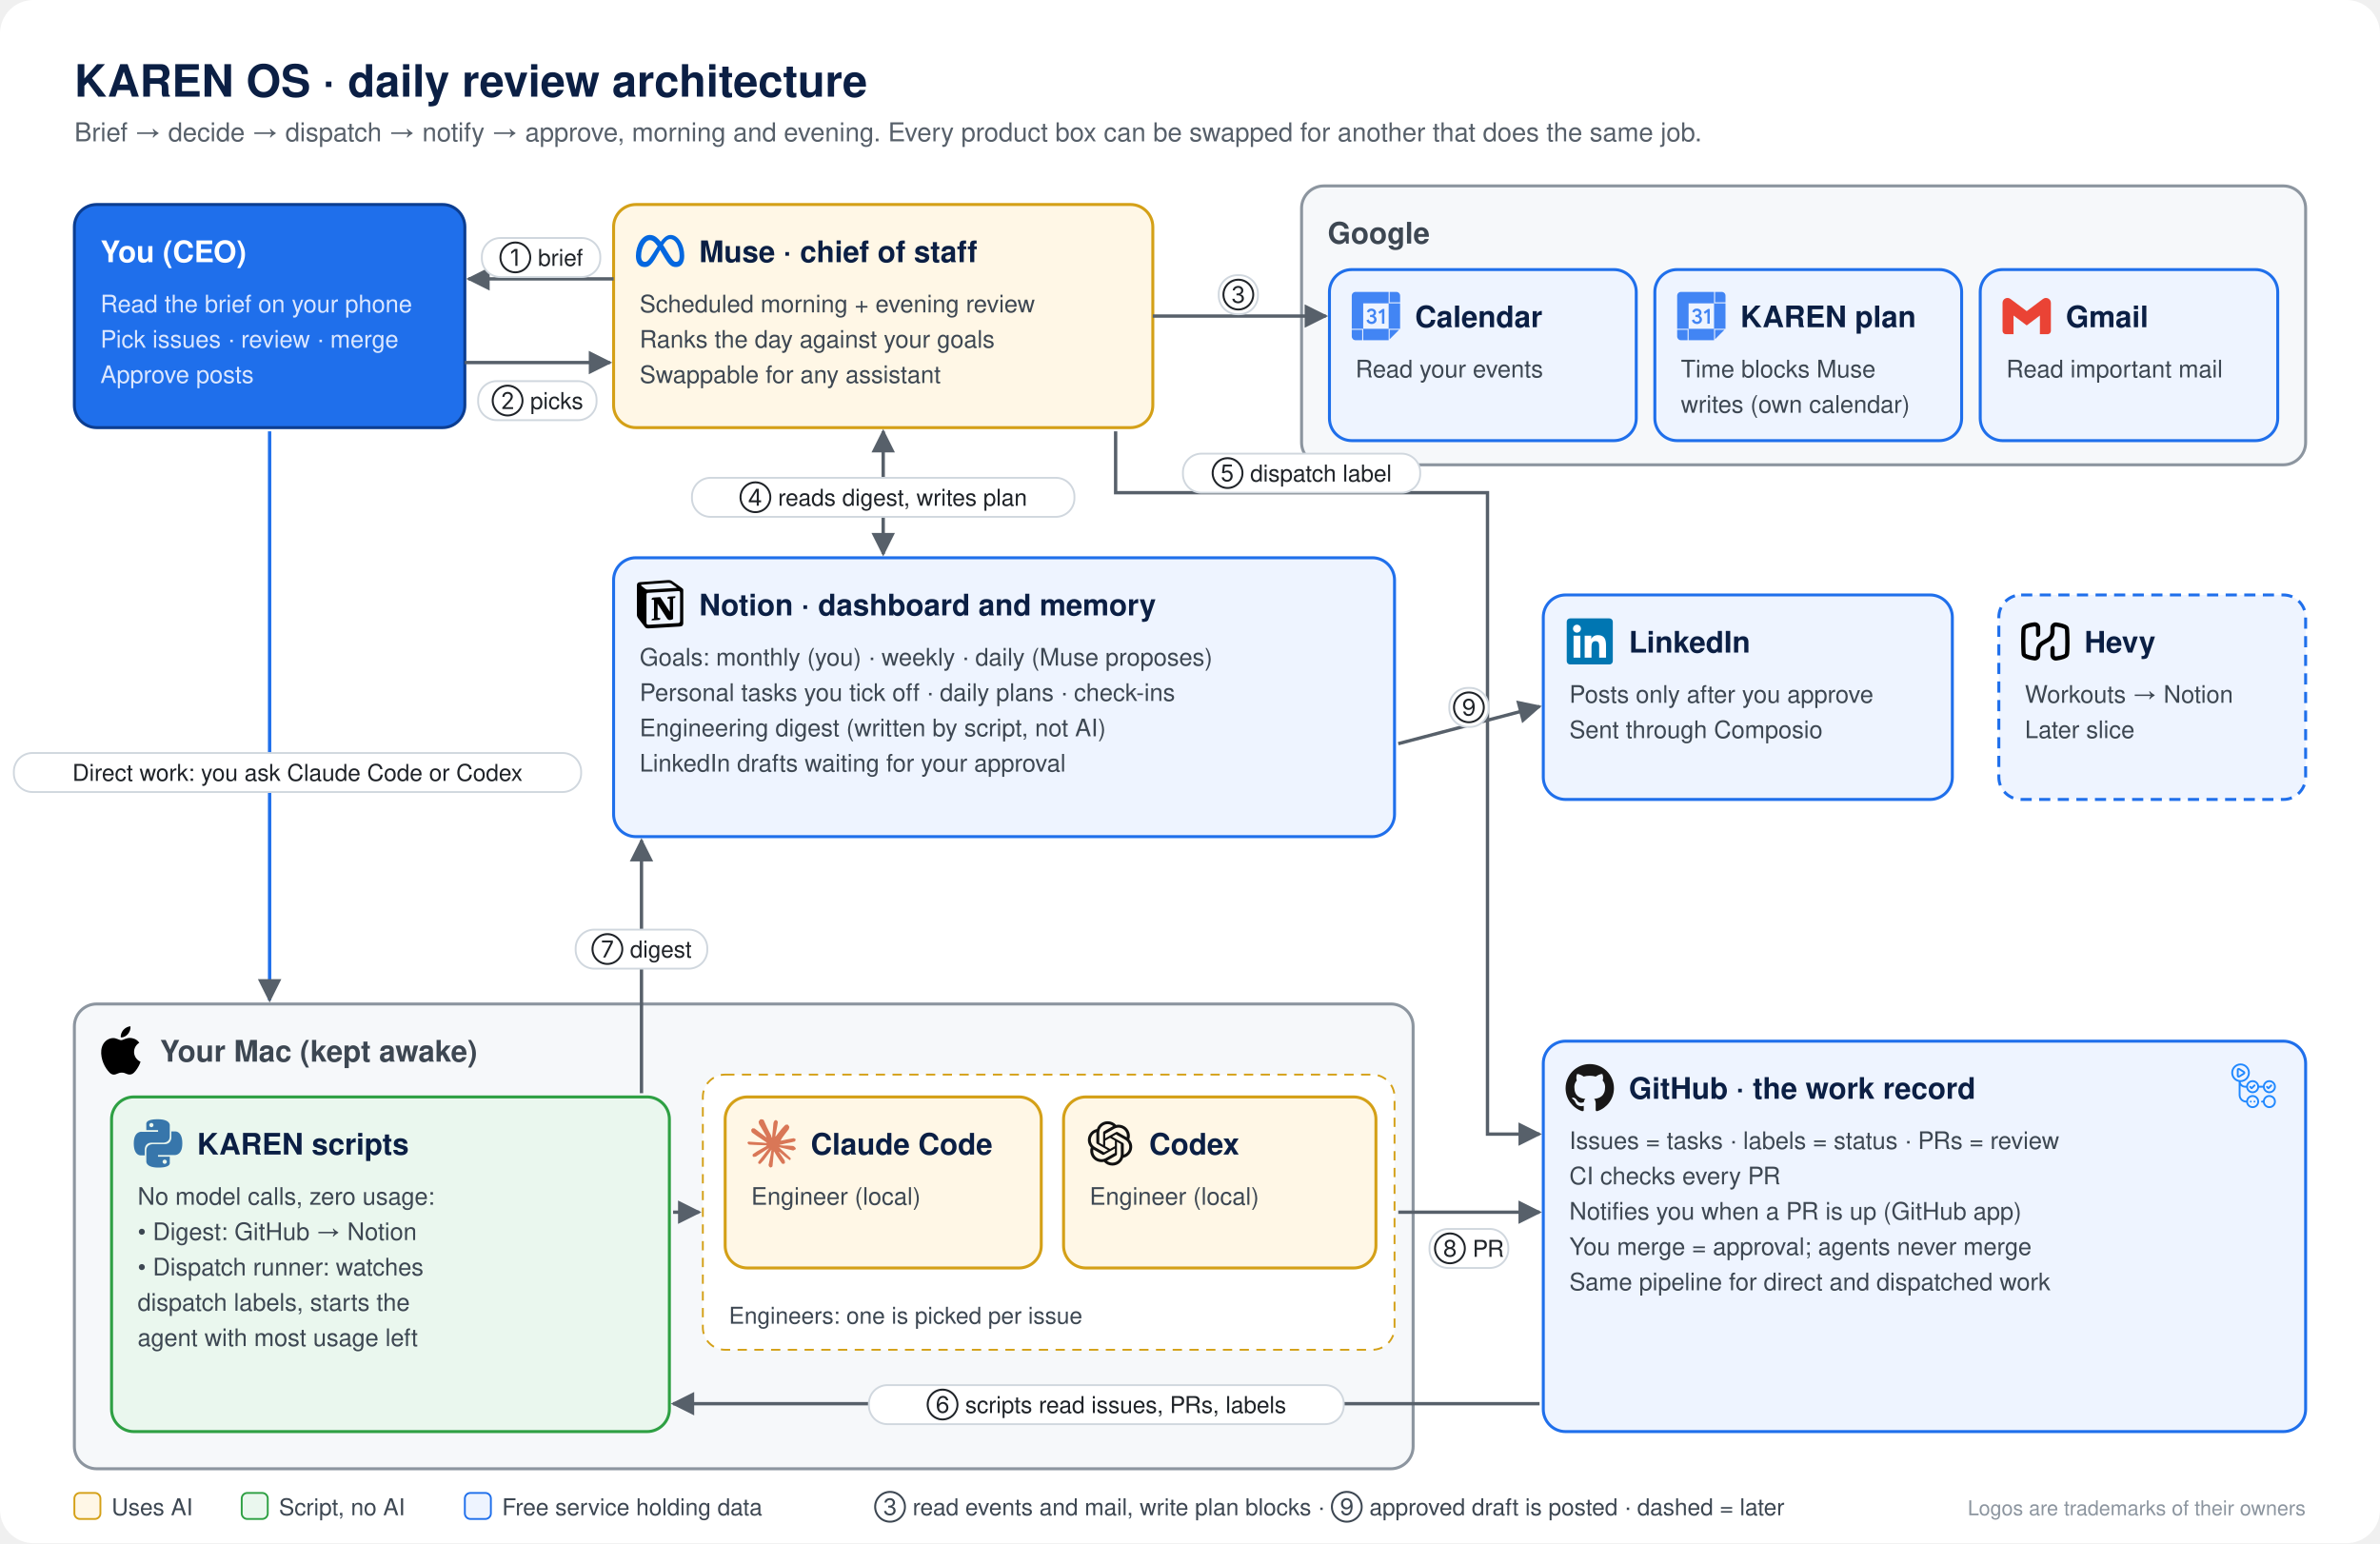
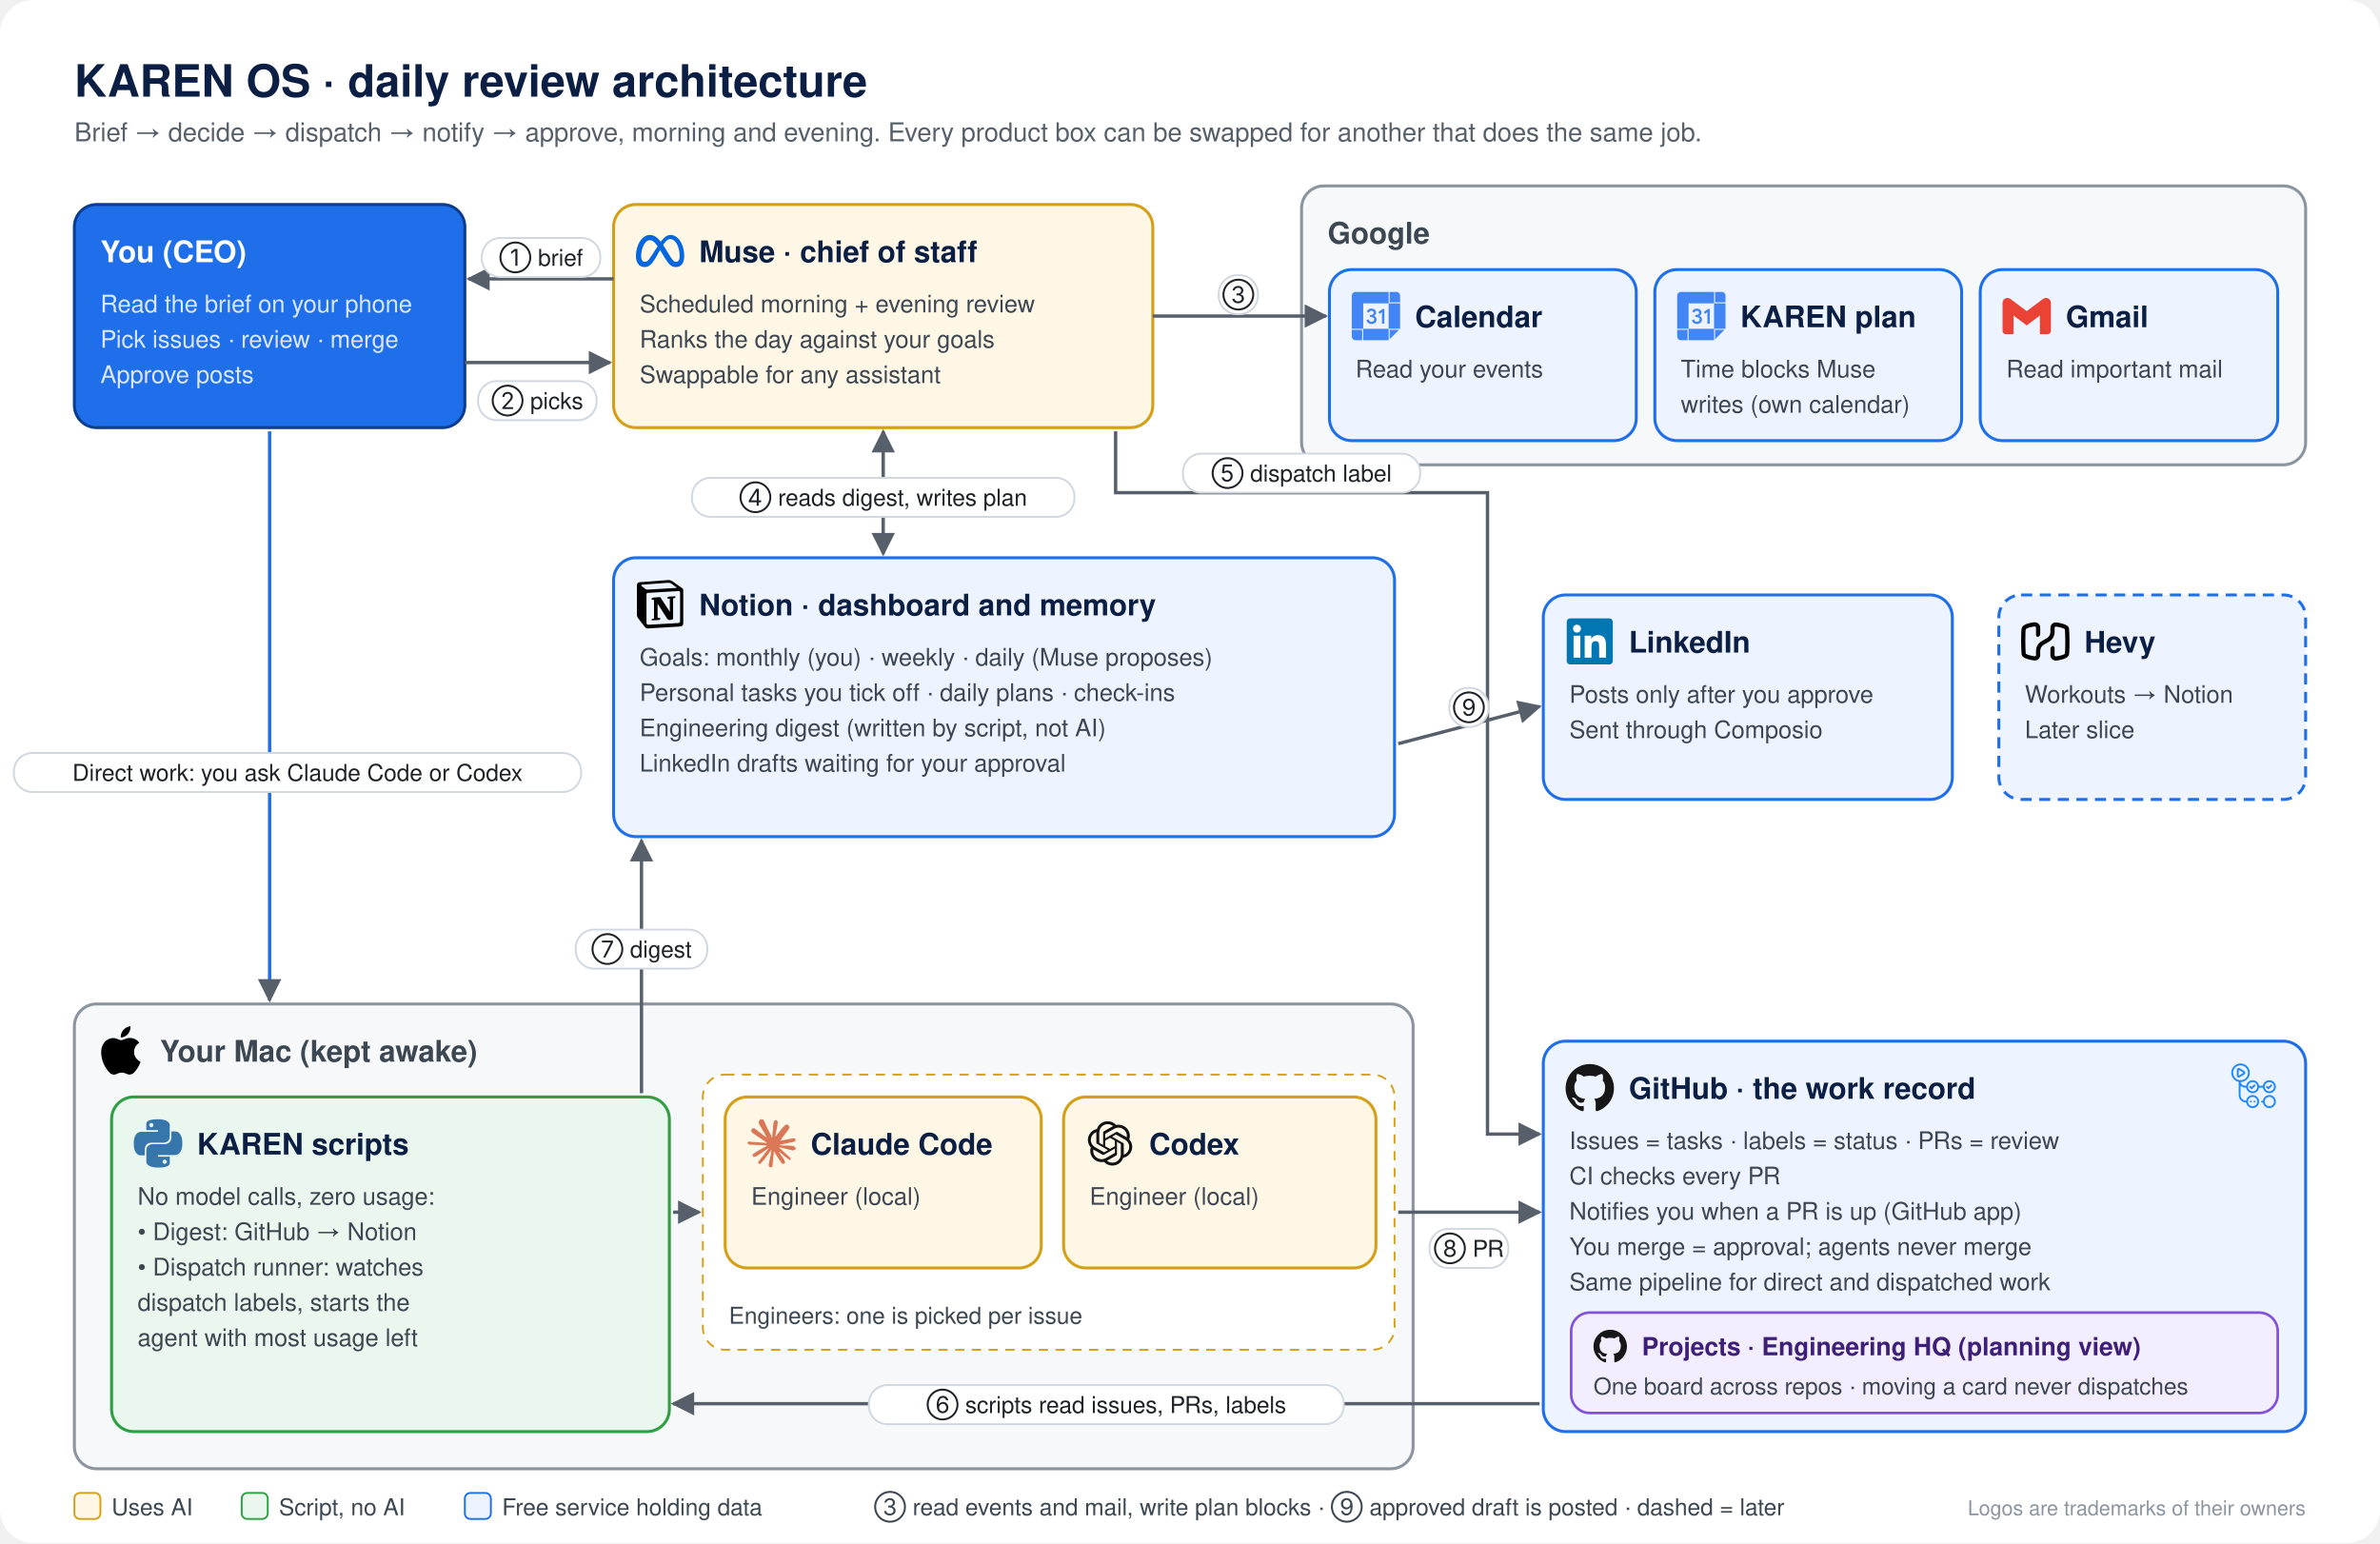
<svg xmlns="http://www.w3.org/2000/svg" viewBox="0 0 1280 830" width="1280" height="830" font-family="-apple-system, BlinkMacSystemFont, 'Segoe UI', Helvetica, Arial, sans-serif" role="img" aria-labelledby="t d">
  <defs>
    <marker id="ah" viewBox="0 0 10 10" refX="9" refY="5" markerWidth="7" markerHeight="7" orient="auto-start-reverse">
      <path d="M0 0L10 5L0 10z" fill="#57606a" />
    </marker>
  </defs>
  <rect width="1280" height="830" rx="18" fill="#ffffff" />
  <text x="40" y="52" font-size="24" font-weight="800" fill="#0b1f44">KAREN OS · daily review architecture</text>
  <text x="40" y="76" font-size="14" fill="#57606a">Brief → decide → dispatch → notify → approve, morning and evening. Every product box can be swapped for another that does the same job.</text>
  <rect x="700" y="100" width="540" height="150" rx="12" fill="#f6f8fa" stroke="#8c959f" stroke-width="1.6" />
  <text x="714" y="131" font-size="16" font-weight="700" fill="#3d4752">Google</text>
  <rect x="40" y="540" width="720" height="250" rx="12" fill="#f6f8fa" stroke="#8c959f" stroke-width="1.6" />
  <svg x="52" y="552" width="26" height="26" viewBox="0 0 24 24" fill="#000000" aria-hidden="true">
    <path d="M12.152 6.896c-.948 0-2.415-1.078-3.96-1.04-2.04.027-3.91 1.183-4.961 3.014-2.117 3.675-.546 9.103 1.519 12.09 1.013 1.454 2.208 3.09 3.792 3.039 1.52-.065 2.09-.987 3.935-.987 1.831 0 2.35.987 3.96.948 1.637-.026 2.676-1.48 3.676-2.948 1.156-1.688 1.636-3.325 1.662-3.415-.039-.013-3.182-1.221-3.22-4.857-.026-3.04 2.48-4.494 2.597-4.559-1.429-2.09-3.623-2.324-4.39-2.376-2-.156-3.675 1.09-4.61 1.09zM15.53 3.83c.843-1.012 1.4-2.427 1.245-3.83-1.207.052-2.662.805-3.532 1.818-.78.896-1.454 2.338-1.273 3.714 1.338.104 2.715-.688 3.559-1.701" />
  </svg>
  <text x="86" y="571" font-size="16" font-weight="700" fill="#3d4752">Your Mac (kept awake)</text>
  <rect x="40" y="110" width="210" height="120" rx="12" fill="#1f6feb" stroke="#0b3d91" stroke-width="1.6" />
  <text x="54" y="141" font-size="16" font-weight="700" fill="#ffffff">You (CEO)</text>
  <text x="54" y="168" font-size="13" fill="#dbe7ff">Read the brief on your phone</text>
  <text x="54" y="187" font-size="13" fill="#dbe7ff">Pick issues · review · merge</text>
  <text x="54" y="206" font-size="13" fill="#dbe7ff">Approve posts</text>
  <rect x="330" y="110" width="290" height="120" rx="12" fill="#fff7e6" stroke="#d4a017" stroke-width="1.6" />
  <svg x="342" y="122" width="26" height="26" viewBox="0 0 24 24" fill="#0467DF" aria-hidden="true">
    <path d="M6.915 4.03c-1.968 0-3.683 1.28-4.871 3.113C.704 9.208 0 11.883 0 14.449c0 .706.07 1.369.21 1.973a6.624 6.624 0 0 0 .265.86 5.297 5.297 0 0 0 .371.761c.696 1.159 1.818 1.927 3.593 1.927 1.497 0 2.633-.671 3.965-2.444.76-1.012 1.144-1.626 2.663-4.32l.756-1.339.186-.325c.061.1.121.196.183.3l2.152 3.595c.724 1.21 1.665 2.556 2.47 3.314 1.046.987 1.992 1.22 3.06 1.22 1.075 0 1.876-.355 2.455-.843a3.743 3.743 0 0 0 .81-.973c.542-.939.861-2.127.861-3.745 0-2.72-.681-5.357-2.084-7.45-1.282-1.912-2.957-2.93-4.716-2.93-1.047 0-2.088.467-3.053 1.308-.652.57-1.257 1.29-1.82 2.05-.69-.875-1.335-1.547-1.958-2.056-1.182-.966-2.315-1.303-3.454-1.303zm10.16 2.053c1.147 0 2.188.758 2.992 1.999 1.132 1.748 1.647 4.195 1.647 6.4 0 1.548-.368 2.9-1.839 2.9-.58 0-1.027-.23-1.664-1.004-.496-.601-1.343-1.878-2.832-4.358l-.617-1.028a44.908 44.908 0 0 0-1.255-1.98c.07-.109.141-.224.211-.327 1.12-1.667 2.118-2.602 3.358-2.602zm-10.201.553c1.265 0 2.058.791 2.675 1.446.307.327.737.871 1.234 1.579l-1.02 1.566c-.757 1.163-1.882 3.017-2.837 4.338-1.191 1.649-1.81 1.817-2.486 1.817-.524 0-1.038-.237-1.383-.794-.263-.426-.464-1.13-.464-2.046 0-2.221.63-4.535 1.66-6.088.454-.687.964-1.226 1.533-1.533a2.264 2.264 0 0 1 1.088-.285z" />
  </svg>
  <text x="376" y="141" font-size="16" font-weight="700" fill="#0b1f44">Muse · chief of staff</text>
  <text x="344" y="168" font-size="13" fill="#3d4752">Scheduled morning + evening review</text>
  <text x="344" y="187" font-size="13" fill="#3d4752">Ranks the day against your goals</text>
  <text x="344" y="206" font-size="13" fill="#3d4752">Swappable for any assistant</text>
  <rect x="715" y="145" width="165" height="92" rx="12" fill="#eef4ff" stroke="#1f6feb" stroke-width="1.6" />
  <svg x="727" y="157" width="26" height="26" viewBox="0 0 24 24" fill="#4285F4" aria-hidden="true">
    <path d="M18.316 5.684H24v12.632h-5.684V5.684zM5.684 24h12.632v-5.684H5.684V24zM18.316 5.684V0H1.895A1.894 1.894 0 0 0 0 1.895v16.421h5.684V5.684h12.632zm-7.207 6.25v-.065c.272-.144.5-.349.687-.617s.279-.595.279-.982c0-.379-.099-.72-.3-1.025a2.05 2.05 0 0 0-.832-.714 2.703 2.703 0 0 0-1.197-.257c-.6 0-1.094.156-1.481.467-.386.311-.65.671-.793 1.078l1.085.452c.086-.249.224-.461.413-.633.189-.172.445-.257.767-.257.33 0 .602.088.816.264a.86.86 0 0 1 .322.703c0 .33-.12.589-.36.778-.24.19-.535.284-.886.284h-.567v1.085h.633c.407 0 .748.109 1.02.327.272.218.407.499.407.843 0 .336-.129.614-.387.832s-.565.327-.924.327c-.351 0-.651-.103-.897-.311-.248-.208-.422-.502-.521-.881l-1.096.452c.178.616.505 1.082.977 1.401.472.319.984.478 1.538.477a2.84 2.84 0 0 0 1.293-.291c.382-.193.684-.458.902-.794.218-.336.327-.72.327-1.149 0-.429-.115-.797-.344-1.105a2.067 2.067 0 0 0-.881-.689zm2.093-1.931l.602.913L15 10.045v5.744h1.187V8.446h-.827l-2.158 1.557zM22.105 0h-3.289v5.184H24V1.895A1.894 1.894 0 0 0 22.105 0zm-3.289 23.5l4.684-4.684h-4.684V23.5zM0 22.105C0 23.152.848 24 1.895 24h3.289v-5.184H0v3.289z" />
  </svg>
  <text x="761" y="176" font-size="16" font-weight="700" fill="#0b1f44">Calendar</text>
  <text x="729" y="203" font-size="13" fill="#3d4752">Read your events</text>
  <rect x="890" y="145" width="165" height="92" rx="12" fill="#eef4ff" stroke="#1f6feb" stroke-width="1.6" />
  <svg x="902" y="157" width="26" height="26" viewBox="0 0 24 24" fill="#4285F4" aria-hidden="true">
    <path d="M18.316 5.684H24v12.632h-5.684V5.684zM5.684 24h12.632v-5.684H5.684V24zM18.316 5.684V0H1.895A1.894 1.894 0 0 0 0 1.895v16.421h5.684V5.684h12.632zm-7.207 6.25v-.065c.272-.144.5-.349.687-.617s.279-.595.279-.982c0-.379-.099-.72-.3-1.025a2.05 2.05 0 0 0-.832-.714 2.703 2.703 0 0 0-1.197-.257c-.6 0-1.094.156-1.481.467-.386.311-.65.671-.793 1.078l1.085.452c.086-.249.224-.461.413-.633.189-.172.445-.257.767-.257.33 0 .602.088.816.264a.86.86 0 0 1 .322.703c0 .33-.12.589-.36.778-.24.19-.535.284-.886.284h-.567v1.085h.633c.407 0 .748.109 1.02.327.272.218.407.499.407.843 0 .336-.129.614-.387.832s-.565.327-.924.327c-.351 0-.651-.103-.897-.311-.248-.208-.422-.502-.521-.881l-1.096.452c.178.616.505 1.082.977 1.401.472.319.984.478 1.538.477a2.84 2.84 0 0 0 1.293-.291c.382-.193.684-.458.902-.794.218-.336.327-.72.327-1.149 0-.429-.115-.797-.344-1.105a2.067 2.067 0 0 0-.881-.689zm2.093-1.931l.602.913L15 10.045v5.744h1.187V8.446h-.827l-2.158 1.557zM22.105 0h-3.289v5.184H24V1.895A1.894 1.894 0 0 0 22.105 0zm-3.289 23.5l4.684-4.684h-4.684V23.5zM0 22.105C0 23.152.848 24 1.895 24h3.289v-5.184H0v3.289z" />
  </svg>
  <text x="936" y="176" font-size="16" font-weight="700" fill="#0b1f44">KAREN plan</text>
  <text x="904" y="203" font-size="13" fill="#3d4752">Time blocks Muse</text>
  <text x="904" y="222" font-size="13" fill="#3d4752">writes (own calendar)</text>
  <rect x="1065" y="145" width="160" height="92" rx="12" fill="#eef4ff" stroke="#1f6feb" stroke-width="1.6" />
  <svg x="1077" y="157" width="26" height="26" viewBox="0 0 24 24" fill="#EA4335" aria-hidden="true">
    <path d="M24 5.457v13.909c0 .904-.732 1.636-1.636 1.636h-3.819V11.73L12 16.64l-6.545-4.91v9.273H1.636A1.636 1.636 0 0 1 0 19.366V5.457c0-2.023 2.309-3.178 3.927-1.964L5.455 4.64 12 9.548l6.545-4.91 1.528-1.145C21.69 2.28 24 3.434 24 5.457z" />
  </svg>
  <text x="1111" y="176" font-size="16" font-weight="700" fill="#0b1f44">Gmail</text>
  <text x="1079" y="203" font-size="13" fill="#3d4752">Read important mail</text>
  <rect x="330" y="300" width="420" height="150" rx="12" fill="#eef4ff" stroke="#1f6feb" stroke-width="1.6" />
  <svg x="342" y="312" width="26" height="26" viewBox="0 0 24 24" fill="#000000" aria-hidden="true">
    <path d="M4.459 4.208c.746.606 1.026.56 2.428.466l13.215-.793c.28 0 .047-.28-.046-.326L17.86 1.968c-.42-.326-.981-.7-2.055-.607L3.01 2.295c-.466.046-.56.28-.374.466zm.793 3.08v13.904c0 .747.373 1.027 1.214.98l14.523-.84c.841-.046.935-.56.935-1.167V6.354c0-.606-.233-.933-.748-.887l-15.177.887c-.56.047-.747.327-.747.933zm14.337.745c.093.42 0 .84-.42.888l-.7.14v10.264c-.608.327-1.168.514-1.635.514-.748 0-.935-.234-1.495-.933l-4.577-7.186v6.952L12.21 19s0 .84-1.168.84l-3.222.186c-.093-.186 0-.653.327-.746l.84-.233V9.854L7.822 9.76c-.094-.42.14-1.026.793-1.073l3.456-.233 4.764 7.279v-6.44l-1.215-.139c-.093-.514.28-.887.747-.933zM1.936 1.035l13.31-.98c1.634-.14 2.055-.047 3.082.7l4.249 2.986c.7.513.934.653.934 1.213v16.378c0 1.026-.373 1.634-1.68 1.726l-15.458.934c-.98.047-1.448-.093-1.962-.747l-3.129-4.06c-.56-.747-.793-1.306-.793-1.96V2.667c0-.839.374-1.54 1.447-1.632z" />
  </svg>
  <text x="376" y="331" font-size="16" font-weight="700" fill="#0b1f44">Notion · dashboard and memory</text>
  <text x="344" y="358" font-size="13" fill="#3d4752">Goals: monthly (you) · weekly · daily (Muse proposes)</text>
  <text x="344" y="377" font-size="13" fill="#3d4752">Personal tasks you tick off · daily plans · check-ins</text>
  <text x="344" y="396" font-size="13" fill="#3d4752">Engineering digest (written by script, not AI)</text>
  <text x="344" y="415" font-size="13" fill="#3d4752">LinkedIn drafts waiting for your approval</text>
  <rect x="830" y="320" width="220" height="110" rx="12" fill="#eef4ff" stroke="#1f6feb" stroke-width="1.6" />
  <svg x="842" y="332" width="26" height="26" viewBox="0 0 128 128" fill="#111111" aria-hidden="true">
    <path fill="#0076b2" d="M116 3H12a8.91 8.91 0 00-9 8.8v104.42a8.91 8.91 0 009 8.78h104a8.93 8.93 0 009-8.81V11.77A8.93 8.93 0 00116 3z" />
    <path fill="#fff" d="M21.06 48.73h18.11V107H21.06zm9.06-29a10.5 10.5 0 11-10.5 10.49 10.5 10.5 0 0110.5-10.49M50.53 48.73h17.36v8h.24c2.42-4.58 8.32-9.41 17.13-9.41C103.6 47.28 107 59.35 107 75v32H88.89V78.65c0-6.75-.12-15.44-9.41-15.44s-10.87 7.36-10.87 15V107H50.53z" />
  </svg>
  <text x="876" y="351" font-size="16" font-weight="700" fill="#0b1f44">LinkedIn</text>
  <text x="844" y="378" font-size="13" fill="#3d4752">Posts only after you approve</text>
  <text x="844" y="397" font-size="13" fill="#3d4752">Sent through Composio</text>
  <rect x="1075" y="320" width="165" height="110" rx="12" fill="#eef4ff" stroke="#1f6feb" stroke-width="1.6" stroke-dasharray="6 4" />
  <svg x="1087" y="332" width="26" height="26" viewBox="0 0 24 24" fill="#000000" aria-hidden="true">
    <path d="M6.76 2.489c1.473 0 2.672 1.16 2.716 2.607q.002 1.622.001 3.244c0 .572-.416 1.2-1.045 1.4-.63.202-1.013-.431-1.044-.975q-.002-1.794-.001-3.587a.624.624 0 0 0-.71-.615c-.375.047-.704.105-1.048.159l-.32.058q-1.33.253-2.122.584c-.338.142-.584.287-.737.423-.096.085-.133.141-.14.177-.041.167-.044.286-.069.449-.047.45-.057.749-.083 1.176l-.018.453c-.041 1.41-.049 2.343-.049 3.648.007 1.219.019 2.056.047 3.192.016.69.044 1.229.074 1.913q.02.348.046.696c.013.218.038.384.058.588q.025.026.053.05c.137.116.377.252.716.39q.495.203 1.212.39c.344.095.68.161 1.001.234.497.104.88.165 1.36.248a.626.626 0 0 0 .72-.512c.008-.033.006-.067.009-.1v-2.091a5.57 5.57 0 0 1 2.688-4.76l2.693-1.559a3.51 3.51 0 0 0 1.759-2.926c.005-.734.002-1.468.002-2.202 0-1.485 1.216-2.69 2.717-2.69q.22 0 .438.036c.506.08.85.148 1.323.236.268.052.478.102.744.16.139.032.271.065.415.1l.264.07c2.073.56 3.168 1.302 3.322 2.444.022.16.031.285.048.437q.023.28.043.56c.034.503.049.91.073 1.418.023.553.032.982.047 1.527l.019.914c.012.75.015 1.337.018 2.082l-.003.941q-.006.635-.015 1.27-.01.506-.026 1.012c-.011.387-.028.681-.044 1.053q-.015.263-.033.524c-.01.153-.026.305-.039.457-.014.167-.036.297-.056.462q-.02.138-.052.273c-.297 1.233-1.592 2.017-3.886 2.553-.243.058-.515.11-.733.156-.293.059-.52.094-.796.143q-.341.055-.682.104c-1.486.213-2.864-.807-3.078-2.277a3 3 0 0 1-.025-.256c-.007-1.09-.003-2.18-.003-3.269 0-.571.506-1.273 1.045-1.4s1.012.432 1.043.976c.004 1.188.002 2.376.002 3.564.003.38.341.67.717.614.335-.045.572-.09.872-.138.284-.048.5-.096.776-.149.249-.05.437-.102.679-.158.183-.046.322-.088.491-.135.116-.033.23-.072.344-.108.102-.034.201-.073.302-.109q.13-.051.258-.107c.073-.032.143-.07.214-.105.079-.039.134-.082.208-.127q.19-.137.219-.252c.091-.44.106-.946.134-1.327.09-1.976.081-3.96.064-5.744-.013-.934-.031-1.647-.058-2.548l-.031-.783c-.018-.403-.04-.715-.062-1.089-.01-.165-.029-.329-.043-.493l-.015-.128-.047-.044c-.136-.116-.375-.251-.713-.39q-.765-.313-2.063-.59c-.58-.124-1.01-.193-1.518-.282a.625.625 0 0 0-.726.564c-.005.713-.002 1.427-.002 2.14a5.57 5.57 0 0 1-2.689 4.759q-1.344.783-2.692 1.559a3.51 3.51 0 0 0-1.76 2.927v2.201q0 .217-.037.435c-.242 1.465-1.64 2.46-3.12 2.22-.366-.058-.646-.112-1.004-.176-.284-.052-.501-.101-.766-.155-.33-.068-.666-.16-.966-.234C1.52 20.31.421 19.57.255 18.434c-.038-.263-.047-.454-.075-.718-.033-.407-.047-.72-.07-1.12-.03-.593-.044-1.076-.063-1.677-.025-.877-.032-1.546-.043-2.391l-.003-.495L0 11.65l.002-.85c.004-.806.016-1.426.035-2.214.008-.305.022-.61.033-.916.011-.305.034-.61.052-.915.015-.24.037-.423.057-.653.013-.123.033-.246.049-.369.01-.077.029-.152.043-.228.272-1.18 1.41-1.955 3.4-2.48.249-.07.443-.106.679-.163.195-.043.391-.079.587-.118q.232-.043.466-.082c.24-.04.424-.065.654-.101l.342-.047q.18-.024.36-.024" />
  </svg>
  <text x="1121" y="351" font-size="16" font-weight="700" fill="#0b1f44">Hevy</text>
  <text x="1089" y="378" font-size="13" fill="#3d4752">Workouts → Notion</text>
  <text x="1089" y="397" font-size="13" fill="#3d4752">Later slice</text>
  <rect x="60" y="590" width="300" height="180" rx="12" fill="#eaf7ee" stroke="#2ea043" stroke-width="1.6" />
  <svg x="72" y="602" width="26" height="26" viewBox="0 0 24 24" fill="#3776AB" aria-hidden="true">
    <path d="M14.25.18l.9.2.73.26.59.3.45.32.34.34.25.34.16.33.1.3.04.26.02.2-.01.13V8.5l-.05.63-.13.55-.21.46-.26.38-.3.31-.33.25-.35.19-.35.14-.33.1-.3.07-.26.04-.21.02H8.77l-.69.05-.59.14-.5.22-.41.27-.33.32-.27.35-.2.36-.15.37-.1.35-.07.32-.04.27-.02.21v3.06H3.17l-.21-.03-.28-.07-.32-.12-.35-.18-.36-.26-.36-.36-.35-.46-.32-.59-.28-.73-.21-.88-.14-1.05-.05-1.23.06-1.22.16-1.04.24-.87.32-.71.36-.57.4-.44.42-.33.42-.24.4-.16.36-.1.32-.05.24-.01h.16l.06.01h8.16v-.83H6.18l-.01-2.75-.02-.37.05-.34.11-.31.17-.28.25-.26.31-.23.38-.2.44-.18.51-.15.58-.12.64-.1.71-.06.77-.04.84-.02 1.27.05zm-6.3 1.98l-.23.33-.08.41.08.41.23.34.33.22.41.09.41-.09.33-.22.23-.34.08-.41-.08-.41-.23-.33-.33-.22-.41-.09-.41.09zm13.09 3.95l.28.06.32.12.35.18.36.27.36.35.35.47.32.59.28.73.21.88.14 1.04.05 1.23-.06 1.23-.16 1.04-.24.86-.32.71-.36.57-.4.45-.42.33-.42.24-.4.16-.36.09-.32.05-.24.02-.16-.01h-8.22v.82h5.84l.01 2.76.02.36-.05.34-.11.31-.17.29-.25.25-.31.24-.38.2-.44.17-.51.15-.58.13-.64.09-.71.07-.77.04-.84.01-1.27-.04-1.07-.14-.9-.2-.73-.25-.59-.3-.45-.33-.34-.34-.25-.34-.16-.33-.1-.3-.04-.25-.02-.2.01-.13v-5.34l.05-.64.13-.54.21-.46.26-.38.3-.32.33-.24.35-.2.35-.14.33-.1.3-.06.26-.04.21-.02.13-.01h5.84l.69-.05.59-.14.5-.21.41-.28.33-.32.27-.35.2-.36.15-.36.1-.35.07-.32.04-.28.02-.21V6.07h2.09l.14.01zm-6.47 14.25l-.23.33-.08.41.08.41.23.33.33.23.41.08.41-.08.33-.23.23-.33.08-.41-.08-.41-.23-.33-.33-.23-.41-.08-.41.08z" />
  </svg>
  <text x="106" y="621" font-size="16" font-weight="700" fill="#0b1f44">KAREN scripts</text>
  <text x="74" y="648" font-size="13" fill="#3d4752">No model calls, zero usage:</text>
  <text x="74" y="667" font-size="13" fill="#3d4752">• Digest: GitHub → Notion</text>
  <text x="74" y="686" font-size="13" fill="#3d4752">• Dispatch runner: watches</text>
  <text x="74" y="705" font-size="13" fill="#3d4752">  dispatch labels, starts the</text>
  <text x="74" y="724" font-size="13" fill="#3d4752">  agent with most usage left</text>
  <rect x="378" y="578" width="372" height="148" rx="12" fill="#ffffff" stroke="#d4a017" stroke-dasharray="5 4" />
  <text x="392" y="712" font-size="12.5" fill="#3d4752">Engineers: one is picked per issue</text>
  <rect x="390" y="590" width="170" height="92" rx="12" fill="#fff7e6" stroke="#d4a017" stroke-width="1.6" />
  <svg x="402" y="602" width="26" height="26" viewBox="0 0 24 24" fill="#D97757" aria-hidden="true">
    <path d="m4.714 15.956 4.717-2.647.079-.231-.079-.128h-.231l-.789-.049-2.696-.073-2.337-.097-2.265-.121-.571-.121-.534-.704.055-.352.48-.322.686.061 1.518.103 2.277.158 1.651.097 2.447.255h.389l.055-.158-.134-.097-.103-.097L6.973 9.836l-2.55-1.688-1.336-.971-.723-.492-.364-.461-.158-1.008.656-.723.88.061.225.061.892.686 1.906 1.475 2.489 1.834.364.303.146-.103.018-.073-.164-.273-1.354-2.447-1.445-2.489-.643-1.032-.17-.619c-.061-.255-.103-.467-.103-.729L6.287.134 6.7 0l.996.134.419.364.619 1.415 1.002 2.228 1.554 3.03.455.898.243.832.091.255h.158v-.146l.128-1.706.237-2.095.231-2.696.079-.759.376-.911.747-.492.583.279.48.686-.067.443-.285 1.852-.559 2.902-.364 1.943h.212l.243-.243.984-1.305 1.651-2.064.729-.82.85-.905.546-.431h1.032l.759 1.129-.34 1.166-1.062 1.348-.88 1.141-1.263 1.7-.789 1.36.073.109.188-.018 2.853-.607 1.542-.279 1.84-.316.832.389.091.395-.328.807-1.967.486-2.307.461-3.436.814-.043.03.049.061 1.548.146.662.036h1.621l3.018.225.789.522.474.638-.079.486-1.214.619-1.639-.389-3.825-.911-1.311-.328h-.182v.109l1.093 1.069 2.003 1.809 2.507 2.331.128.577-.322.455-.34-.049-2.204-1.657-.85-.747-1.925-1.621h-.128v.17l.443.65 2.344 3.521.121 1.081-.17.352-.607.212-.668-.121-1.372-1.925L14.38 17.959l-1.141-1.943-.14.079-.674 7.255-.316.37-.729.279-.607-.461-.322-.747.322-1.475.389-1.925.316-1.53.285-1.9.17-.631-.012-.043-.14.018-1.433 1.967-2.18 2.945-1.724 1.846-.413.164-.716-.37.067-.662.401-.589 2.386-3.036 1.439-1.882.929-1.087-.006-.158h-.055l-6.338 4.116-1.129.146-.486-.455.061-.747.231-.243 1.906-1.311Z" />
  </svg>
  <text x="436" y="621" font-size="16" font-weight="700" fill="#0b1f44">Claude Code</text>
  <text x="404" y="648" font-size="13" fill="#3d4752">Engineer (local)</text>
  <rect x="572" y="590" width="168" height="92" rx="12" fill="#fff7e6" stroke="#d4a017" stroke-width="1.6" />
  <svg x="584" y="602" width="26" height="26" viewBox="0 0 24 24" fill="#111111" aria-hidden="true">
    <path d="M21.55 10.004a5.416 5.416 0 00-.478-4.501c-1.217-2.09-3.662-3.166-6.05-2.66A5.59 5.59 0 0010.831 1C8.39.995 6.224 2.546 5.473 4.838A5.553 5.553 0 001.76 7.496a5.487 5.487 0 00.691 6.5 5.416 5.416 0 00.477 4.502c1.217 2.09 3.662 3.165 6.05 2.66A5.586 5.586 0 0013.168 23c2.443.006 4.61-1.546 5.361-3.84a5.553 5.553 0 003.715-2.66 5.488 5.488 0 00-.693-6.497v.001zm-8.381 11.558a4.199 4.199 0 01-2.675-.954c.034-.018.093-.05.132-.074l4.44-2.53a.71.71 0 00.364-.623v-6.176l1.877 1.069c.02.01.033.029.036.05v5.115c-.003 2.274-1.87 4.118-4.174 4.123zM4.192 17.78a4.059 4.059 0 01-.498-2.763c.032.02.09.055.131.078l4.44 2.53c.225.13.504.13.73 0l5.42-3.088v2.138a.068.068 0 01-.027.057L9.9 19.288c-1.999 1.136-4.552.46-5.707-1.51h-.001zM3.023 8.216A4.15 4.15 0 015.198 6.41l-.002.151v5.06a.711.711 0 00.364.624l5.42 3.087-1.876 1.07a.067.067 0 01-.063.005l-4.489-2.559c-1.995-1.14-2.679-3.658-1.53-5.63h.001zm15.417 3.54l-5.42-3.088L14.896 7.6a.067.067 0 01.063-.006l4.489 2.557c1.998 1.14 2.683 3.662 1.529 5.633a4.163 4.163 0 01-2.174 1.807V12.38a.71.71 0 00-.363-.623zm1.867-2.773a6.04 6.04 0 00-.132-.078l-4.44-2.53a.731.731 0 00-.729 0l-5.42 3.088V7.325a.068.068 0 01.027-.057L14.1 4.713c2-1.137 4.555-.46 5.707 1.513.487.833.664 1.809.499 2.757h.001zm-11.741 3.81l-1.877-1.068a.065.065 0 01-.036-.051V6.559c.001-2.277 1.873-4.122 4.181-4.12.976 0 1.92.338 2.671.954-.034.018-.092.05-.131.073l-4.44 2.53a.71.71 0 00-.365.623l-.003 6.173v.002zm1.02-2.168L12 9.25l2.414 1.375v2.75L12 14.75l-2.415-1.375v-2.75z" />
  </svg>
  <text x="618" y="621" font-size="16" font-weight="700" fill="#0b1f44">Codex</text>
  <text x="586" y="648" font-size="13" fill="#3d4752">Engineer (local)</text>
  <rect x="830" y="560" width="410" height="210" rx="12" fill="#eef4ff" stroke="#1f6feb" stroke-width="1.6" />
  <svg x="842" y="572" width="26" height="26" viewBox="0 0 24 24" fill="#181717" aria-hidden="true">
    <path d="M12 .297c-6.63 0-12 5.373-12 12 0 5.303 3.438 9.8 8.205 11.385.6.113.82-.258.82-.577 0-.285-.01-1.04-.015-2.04-3.338.724-4.042-1.61-4.042-1.61C4.422 18.07 3.633 17.7 3.633 17.7c-1.087-.744.084-.729.084-.729 1.205.084 1.838 1.236 1.838 1.236 1.07 1.835 2.809 1.305 3.495.998.108-.776.417-1.305.76-1.605-2.665-.3-5.466-1.332-5.466-5.93 0-1.31.465-2.38 1.235-3.22-.135-.303-.54-1.523.105-3.176 0 0 1.005-.322 3.3 1.23.96-.267 1.98-.399 3-.405 1.02.006 2.04.138 3 .405 2.28-1.552 3.285-1.23 3.285-1.23.645 1.653.24 2.873.12 3.176.765.84 1.23 1.91 1.23 3.22 0 4.61-2.805 5.625-5.475 5.92.42.36.81 1.096.81 2.22 0 1.606-.015 2.896-.015 3.286 0 .315.21.69.825.57C20.565 22.092 24 17.592 24 12.297c0-6.627-5.373-12-12-12" />
  </svg>
  <text x="876" y="591" font-size="16" font-weight="700" fill="#0b1f44">GitHub · the work record</text>
  <text x="844" y="618" font-size="13" fill="#3d4752">Issues = tasks · labels = status · PRs = review</text>
  <text x="844" y="637" font-size="13" fill="#3d4752">CI checks every PR</text>
  <text x="844" y="656" font-size="13" fill="#3d4752">Notifies you when a PR is up (GitHub app)</text>
  <text x="844" y="675" font-size="13" fill="#3d4752">You merge = approval; agents never merge</text>
  <text x="844" y="694" font-size="13" fill="#3d4752">Same pipeline for direct and dispatched work</text>
  <svg x="1200" y="572" width="24" height="24" viewBox="0 0 24 24" fill="#2088FF" aria-hidden="true">
    <path d="M10.984 13.836a.5.5 0 0 1-.353-.146l-.745-.743a.5.5 0 1 1 .706-.708l.392.391 1.181-1.18a.5.5 0 0 1 .708.707l-1.535 1.533a.504.504 0 0 1-.354.146zm9.353-.147l1.534-1.532a.5.5 0 0 0-.707-.707l-1.181 1.18-.392-.391a.5.5 0 1 0-.706.708l.746.743a.497.497 0 0 0 .706-.001zM4.527 7.452l2.557-1.585A1 1 0 0 0 7.09 4.17L4.533 2.56A1 1 0 0 0 3 3.406v3.196a1.001 1.001 0 0 0 1.527.85zm2.03-2.436L4 6.602V3.406l2.557 1.61zM24 12.5c0 1.93-1.57 3.5-3.5 3.5a3.503 3.503 0 0 1-3.46-3h-2.08a3.503 3.503 0 0 1-3.46 3 3.502 3.502 0 0 1-3.46-3h-.558c-.972 0-1.85-.399-2.482-1.042V17c0 1.654 1.346 3 3 3h.04c.244-1.693 1.7-3 3.46-3 1.93 0 3.5 1.57 3.5 3.5S13.43 24 11.5 24a3.502 3.502 0 0 1-3.46-3H8c-2.206 0-4-1.794-4-4V9.899A5.008 5.008 0 0 1 0 5c0-2.757 2.243-5 5-5s5 2.243 5 5a5.005 5.005 0 0 1-4.952 4.998A2.482 2.482 0 0 0 7.482 12h.558c.244-1.693 1.7-3 3.46-3a3.502 3.502 0 0 1 3.46 3h2.08a3.503 3.503 0 0 1 3.46-3c1.93 0 3.5 1.57 3.5 3.5zm-15 8c0 1.378 1.122 2.5 2.5 2.5s2.5-1.122 2.5-2.5-1.122-2.5-2.5-2.5S9 19.122 9 20.5zM5 9c2.206 0 4-1.794 4-4S7.206 1 5 1 1 2.794 1 5s1.794 4 4 4zm9 3.5c0-1.378-1.122-2.5-2.5-2.5S9 11.122 9 12.5s1.122 2.5 2.5 2.5 2.5-1.122 2.5-2.5zm9 0c0-1.378-1.122-2.5-2.5-2.5S18 11.122 18 12.5s1.122 2.5 2.5 2.5 2.5-1.122 2.5-2.5zm-13 8a.5.5 0 1 0 1 0 .5.5 0 0 0-1 0zm2 0a.5.5 0 1 0 1 0 .5.5 0 0 0-1 0zm12 0c0 1.93-1.57 3.5-3.5 3.5a3.503 3.503 0 0 1-3.46-3.002c-.007.001-.013.005-.021.005l-.506.017h-.017a.5.5 0 0 1-.016-.999l.506-.017c.018-.002.035.006.052.007A3.503 3.503 0 0 1 20.5 17c1.93 0 3.5 1.57 3.5 3.5zm-1 0c0-1.378-1.122-2.5-2.5-2.5S18 19.122 18 20.5s1.122 2.5 2.5 2.5 2.5-1.122 2.5-2.5z" />
  </svg>
+   <rect x="845" y="706" width="380" height="54" rx="10" fill="#f3eeff" stroke="#8250df" stroke-width="1.4" />
+   <svg x="857" y="715" width="18" height="18" viewBox="0 0 24 24" fill="#181717" aria-hidden="true">
+     <path d="M12 .297c-6.63 0-12 5.373-12 12 0 5.303 3.438 9.8 8.205 11.385.6.113.82-.258.82-.577 0-.285-.01-1.04-.015-2.04-3.338.724-4.042-1.61-4.042-1.61C4.422 18.07 3.633 17.7 3.633 17.7c-1.087-.744.084-.729.084-.729 1.205.084 1.838 1.236 1.838 1.236 1.07 1.835 2.809 1.305 3.495.998.108-.776.417-1.305.76-1.605-2.665-.3-5.466-1.332-5.466-5.93 0-1.31.465-2.38 1.235-3.22-.135-.303-.54-1.523.105-3.176 0 0 1.005-.322 3.3 1.23.96-.267 1.98-.399 3-.405 1.02.006 2.04.138 3 .405 2.28-1.552 3.285-1.23 3.285-1.23.645 1.653.24 2.873.12 3.176.765.84 1.23 1.91 1.23 3.22 0 4.61-2.805 5.625-5.475 5.92.42.36.81 1.096.81 2.22 0 1.606-.015 2.896-.015 3.286 0 .315.21.69.825.57C20.565 22.092 24 17.592 24 12.297c0-6.627-5.373-12-12-12" />
+   </svg>
+   <text x="883" y="729" font-size="13.5" font-weight="700" fill="#3d1f7a">Projects · Engineering HQ (planning view)</text>
+   <text x="857" y="750" font-size="12.5" fill="#3d4752">One board across repos · moving a card never dispatches</text>
  <path d="M330 150 L252 150" fill="none" stroke="#57606a" stroke-width="1.8" marker-end="url(#ah)" />
  <rect x="259.15" y="128" width="63.7" height="21" rx="10" fill="#ffffff" stroke="#d0d7de" />
  <text x="291" y="143" font-size="12.5" fill="#1f2328" text-anchor="middle">① brief</text>
  <path d="M250 195 L328 195" fill="none" stroke="#57606a" stroke-width="1.8" marker-end="url(#ah)" />
  <rect x="257.15" y="205" width="63.7" height="21" rx="10" fill="#ffffff" stroke="#d0d7de" />
  <text x="289" y="220" font-size="12.5" fill="#1f2328" text-anchor="middle">② picks</text>
  <path d="M620 170 L713 170" fill="none" stroke="#57606a" stroke-width="1.8" marker-end="url(#ah)" />
  <rect x="655.45" y="148" width="21.1" height="21" rx="10" fill="#ffffff" stroke="#d0d7de" />
  <text x="666" y="163" font-size="12.5" fill="#1f2328" text-anchor="middle">③</text>
  <path d="M475 232 L475 298" fill="none" stroke="#57606a" stroke-width="1.8" marker-end="url(#ah)" marker-start="url(#ah)" />
  <rect x="372.15" y="257" width="205.7" height="21" rx="10" fill="#ffffff" stroke="#d0d7de" />
  <text x="475" y="272" font-size="12.5" fill="#1f2328" text-anchor="middle">④ reads digest, writes plan</text>
  <path d="M600 232 L600 265 L800 265 L800 610 L828 610" fill="none" stroke="#57606a" stroke-width="1.8" marker-end="url(#ah)" />
  <rect x="636.2" y="244" width="127.6" height="21" rx="10" fill="#ffffff" stroke="#d0d7de" />
  <text x="700" y="259" font-size="12.5" fill="#1f2328" text-anchor="middle">⑤ dispatch label</text>
  <path d="M828 755 L362 755" fill="none" stroke="#57606a" stroke-width="1.8" marker-end="url(#ah)" />
  <rect x="467.3" y="745" width="255.4" height="21" rx="10" fill="#ffffff" stroke="#d0d7de" />
  <text x="595" y="760" font-size="12.5" fill="#1f2328" text-anchor="middle">⑥ scripts read issues, PRs, labels</text>
  <path d="M345 588 L345 452" fill="none" stroke="#57606a" stroke-width="1.8" marker-end="url(#ah)" />
  <rect x="309.6" y="500" width="70.8" height="21" rx="10" fill="#ffffff" stroke="#d0d7de" />
  <text x="345" y="515" font-size="12.5" fill="#1f2328" text-anchor="middle">⑦ digest</text>
  <path d="M362 652 L376 652" fill="none" stroke="#57606a" stroke-width="1.8" marker-end="url(#ah)" />
  <path d="M752 652 L828 652" fill="none" stroke="#57606a" stroke-width="1.8" marker-end="url(#ah)" />
  <rect x="768.8" y="661" width="42.4" height="21" rx="10" fill="#ffffff" stroke="#d0d7de" />
  <text x="790" y="676" font-size="12.5" fill="#1f2328" text-anchor="middle">⑧ PR</text>
  <path d="M752 400 L828 380" fill="none" stroke="#57606a" stroke-width="1.8" marker-end="url(#ah)" />
  <rect x="779.45" y="370" width="21.1" height="21" rx="10" fill="#ffffff" stroke="#d0d7de" />
  <text x="790" y="385" font-size="12.5" fill="#1f2328" text-anchor="middle">⑨</text>
  <path d="M145 232 L145 538" fill="none" stroke="#1f6feb" stroke-width="1.8" marker-end="url(#ah)" />
  <rect x="7.45" y="405" width="305.1" height="21" rx="10" fill="#ffffff" stroke="#d0d7de" />
  <text x="160" y="420" font-size="12.5" fill="#1f2328" text-anchor="middle">Direct work: you ask Claude Code or Codex</text>
  <rect x="40" y="803" width="14" height="14" rx="3" fill="#fff7e6" stroke="#d4a017" />
  <text x="60" y="815" font-size="12.5" fill="#3d4752">Uses AI</text>
  <rect x="130" y="803" width="14" height="14" rx="3" fill="#eaf7ee" stroke="#2ea043" />
  <text x="150" y="815" font-size="12.5" fill="#3d4752">Script, no AI</text>
  <rect x="250" y="803" width="14" height="14" rx="3" fill="#eef4ff" stroke="#1f6feb" />
  <text x="270" y="815" font-size="12.5" fill="#3d4752">Free service holding data</text>
  <text x="470" y="815" font-size="12.5" fill="#3d4752">③ read events and mail, write plan blocks · ⑨ approved draft is posted · dashed = later</text>
  <text x="1240" y="815" font-size="11" fill="#8c959f" text-anchor="end">Logos are trademarks of their owners</text>
</svg>
